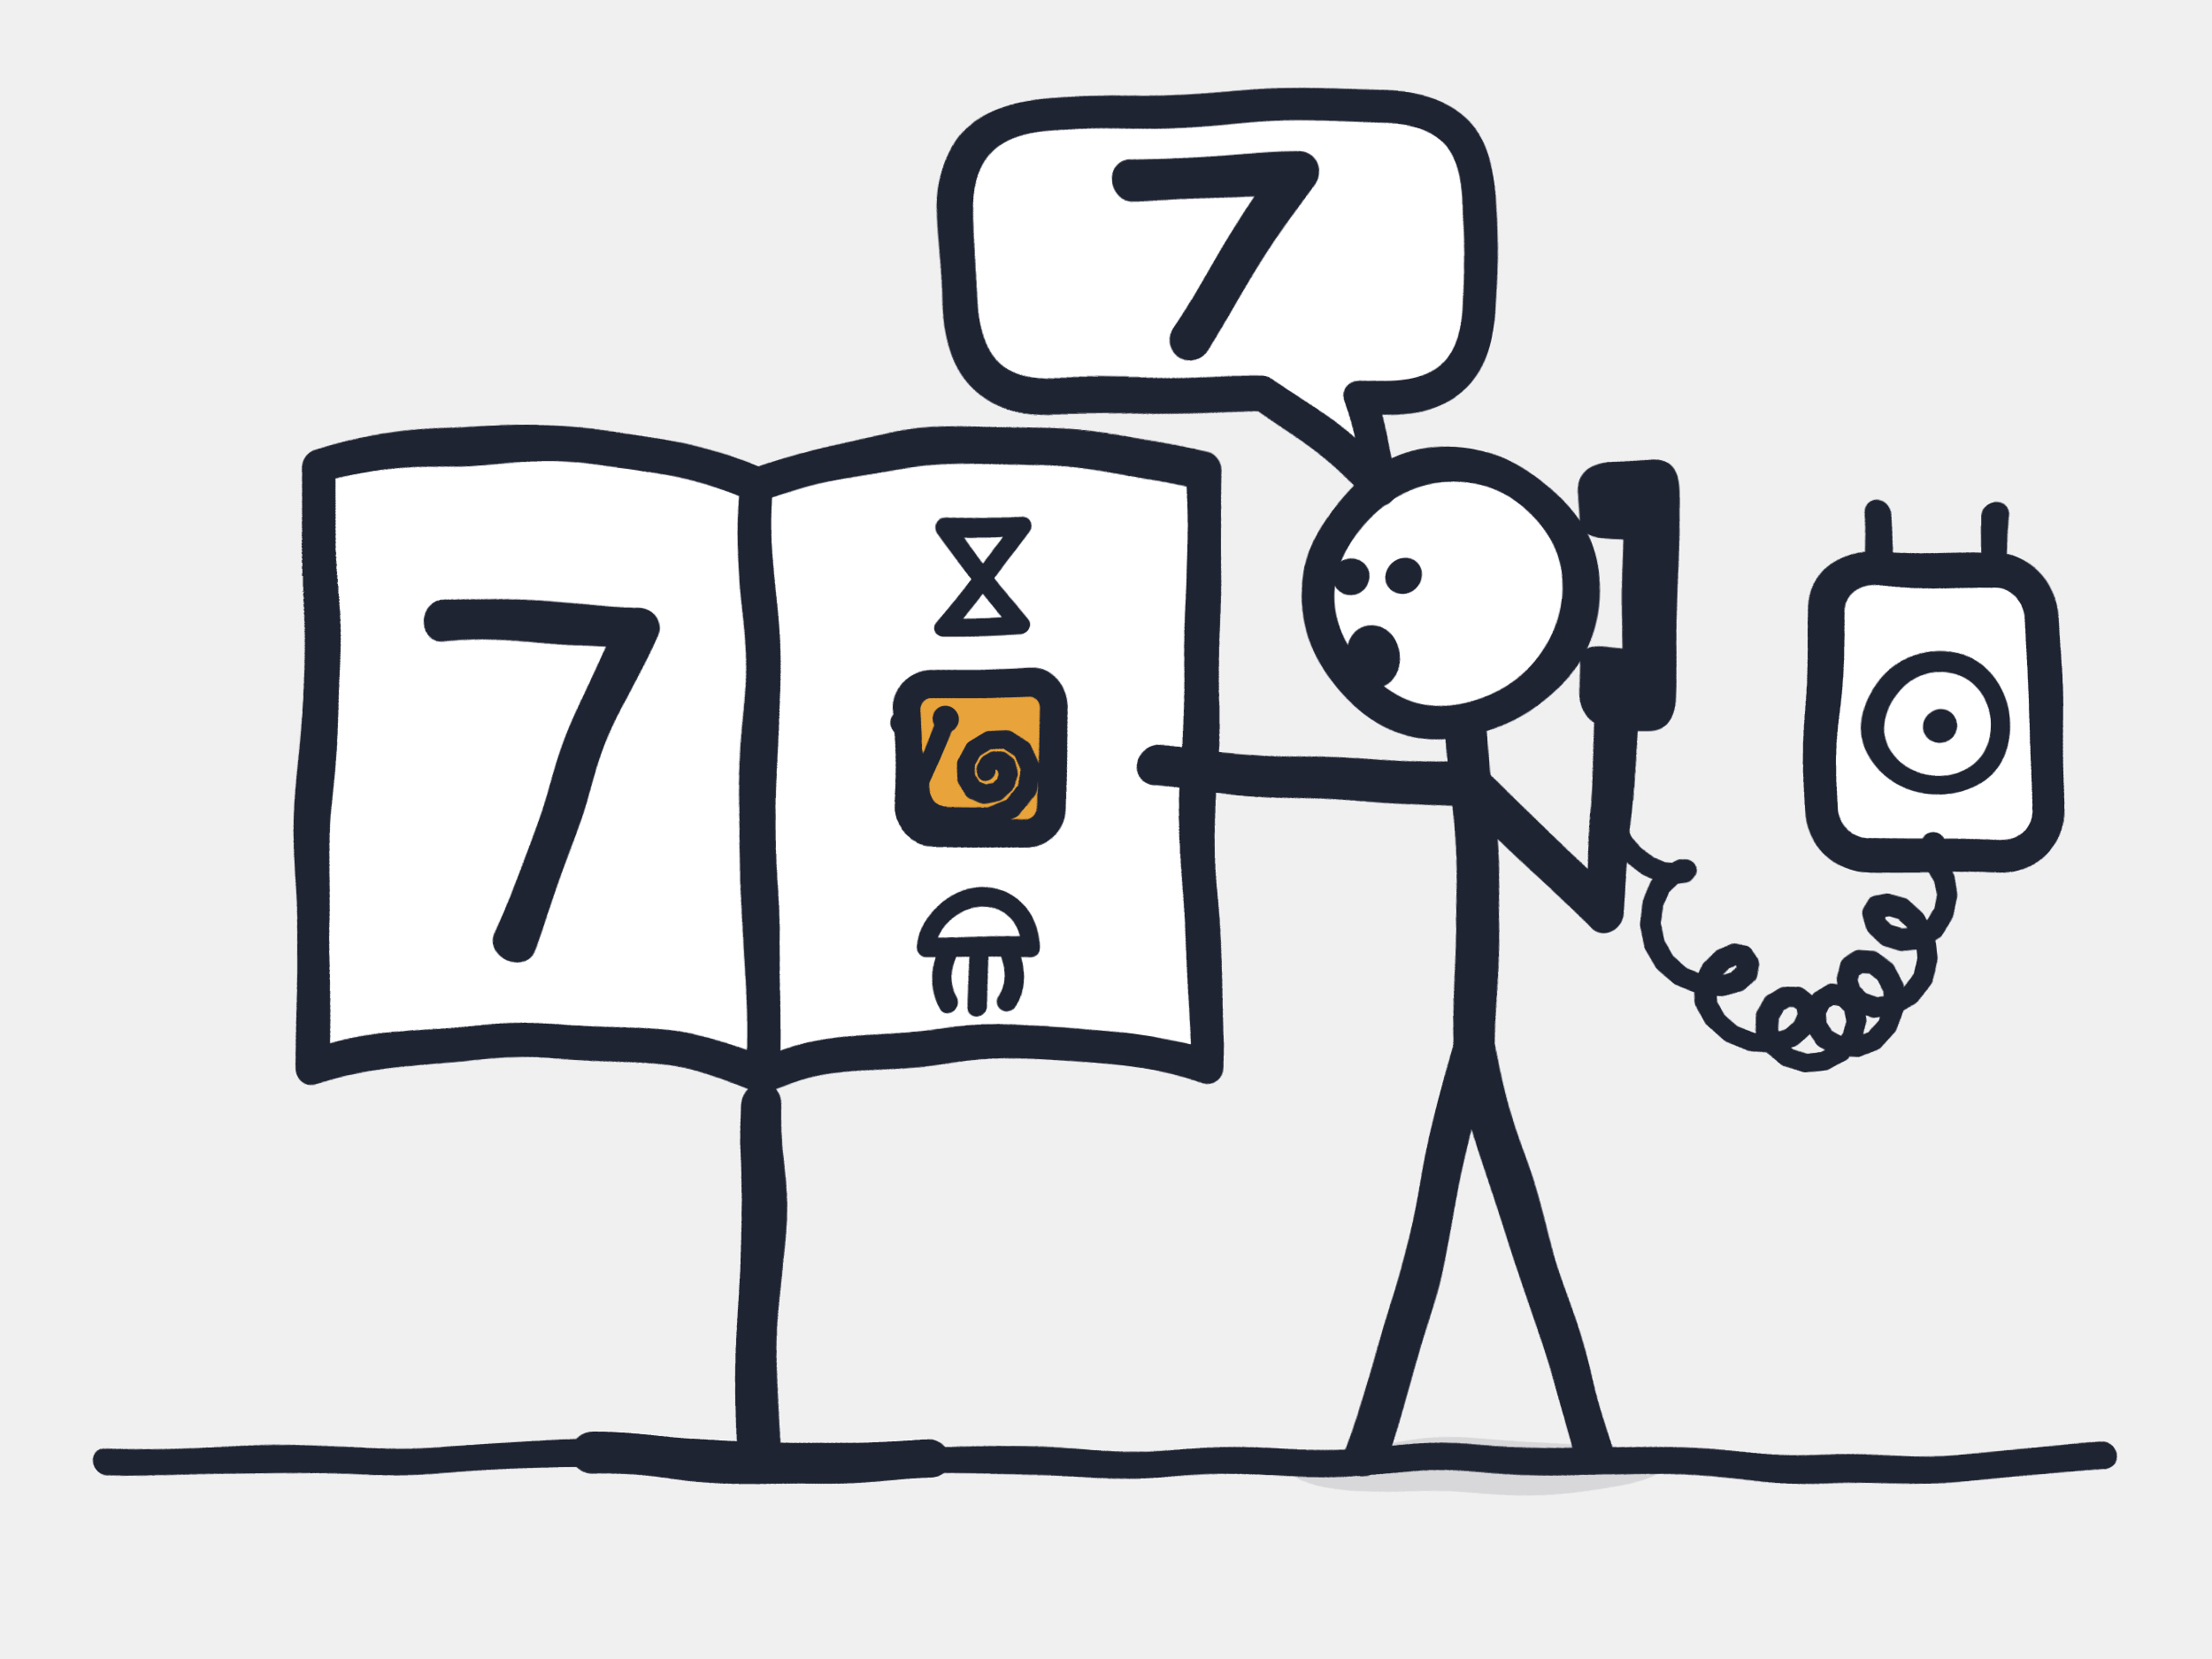
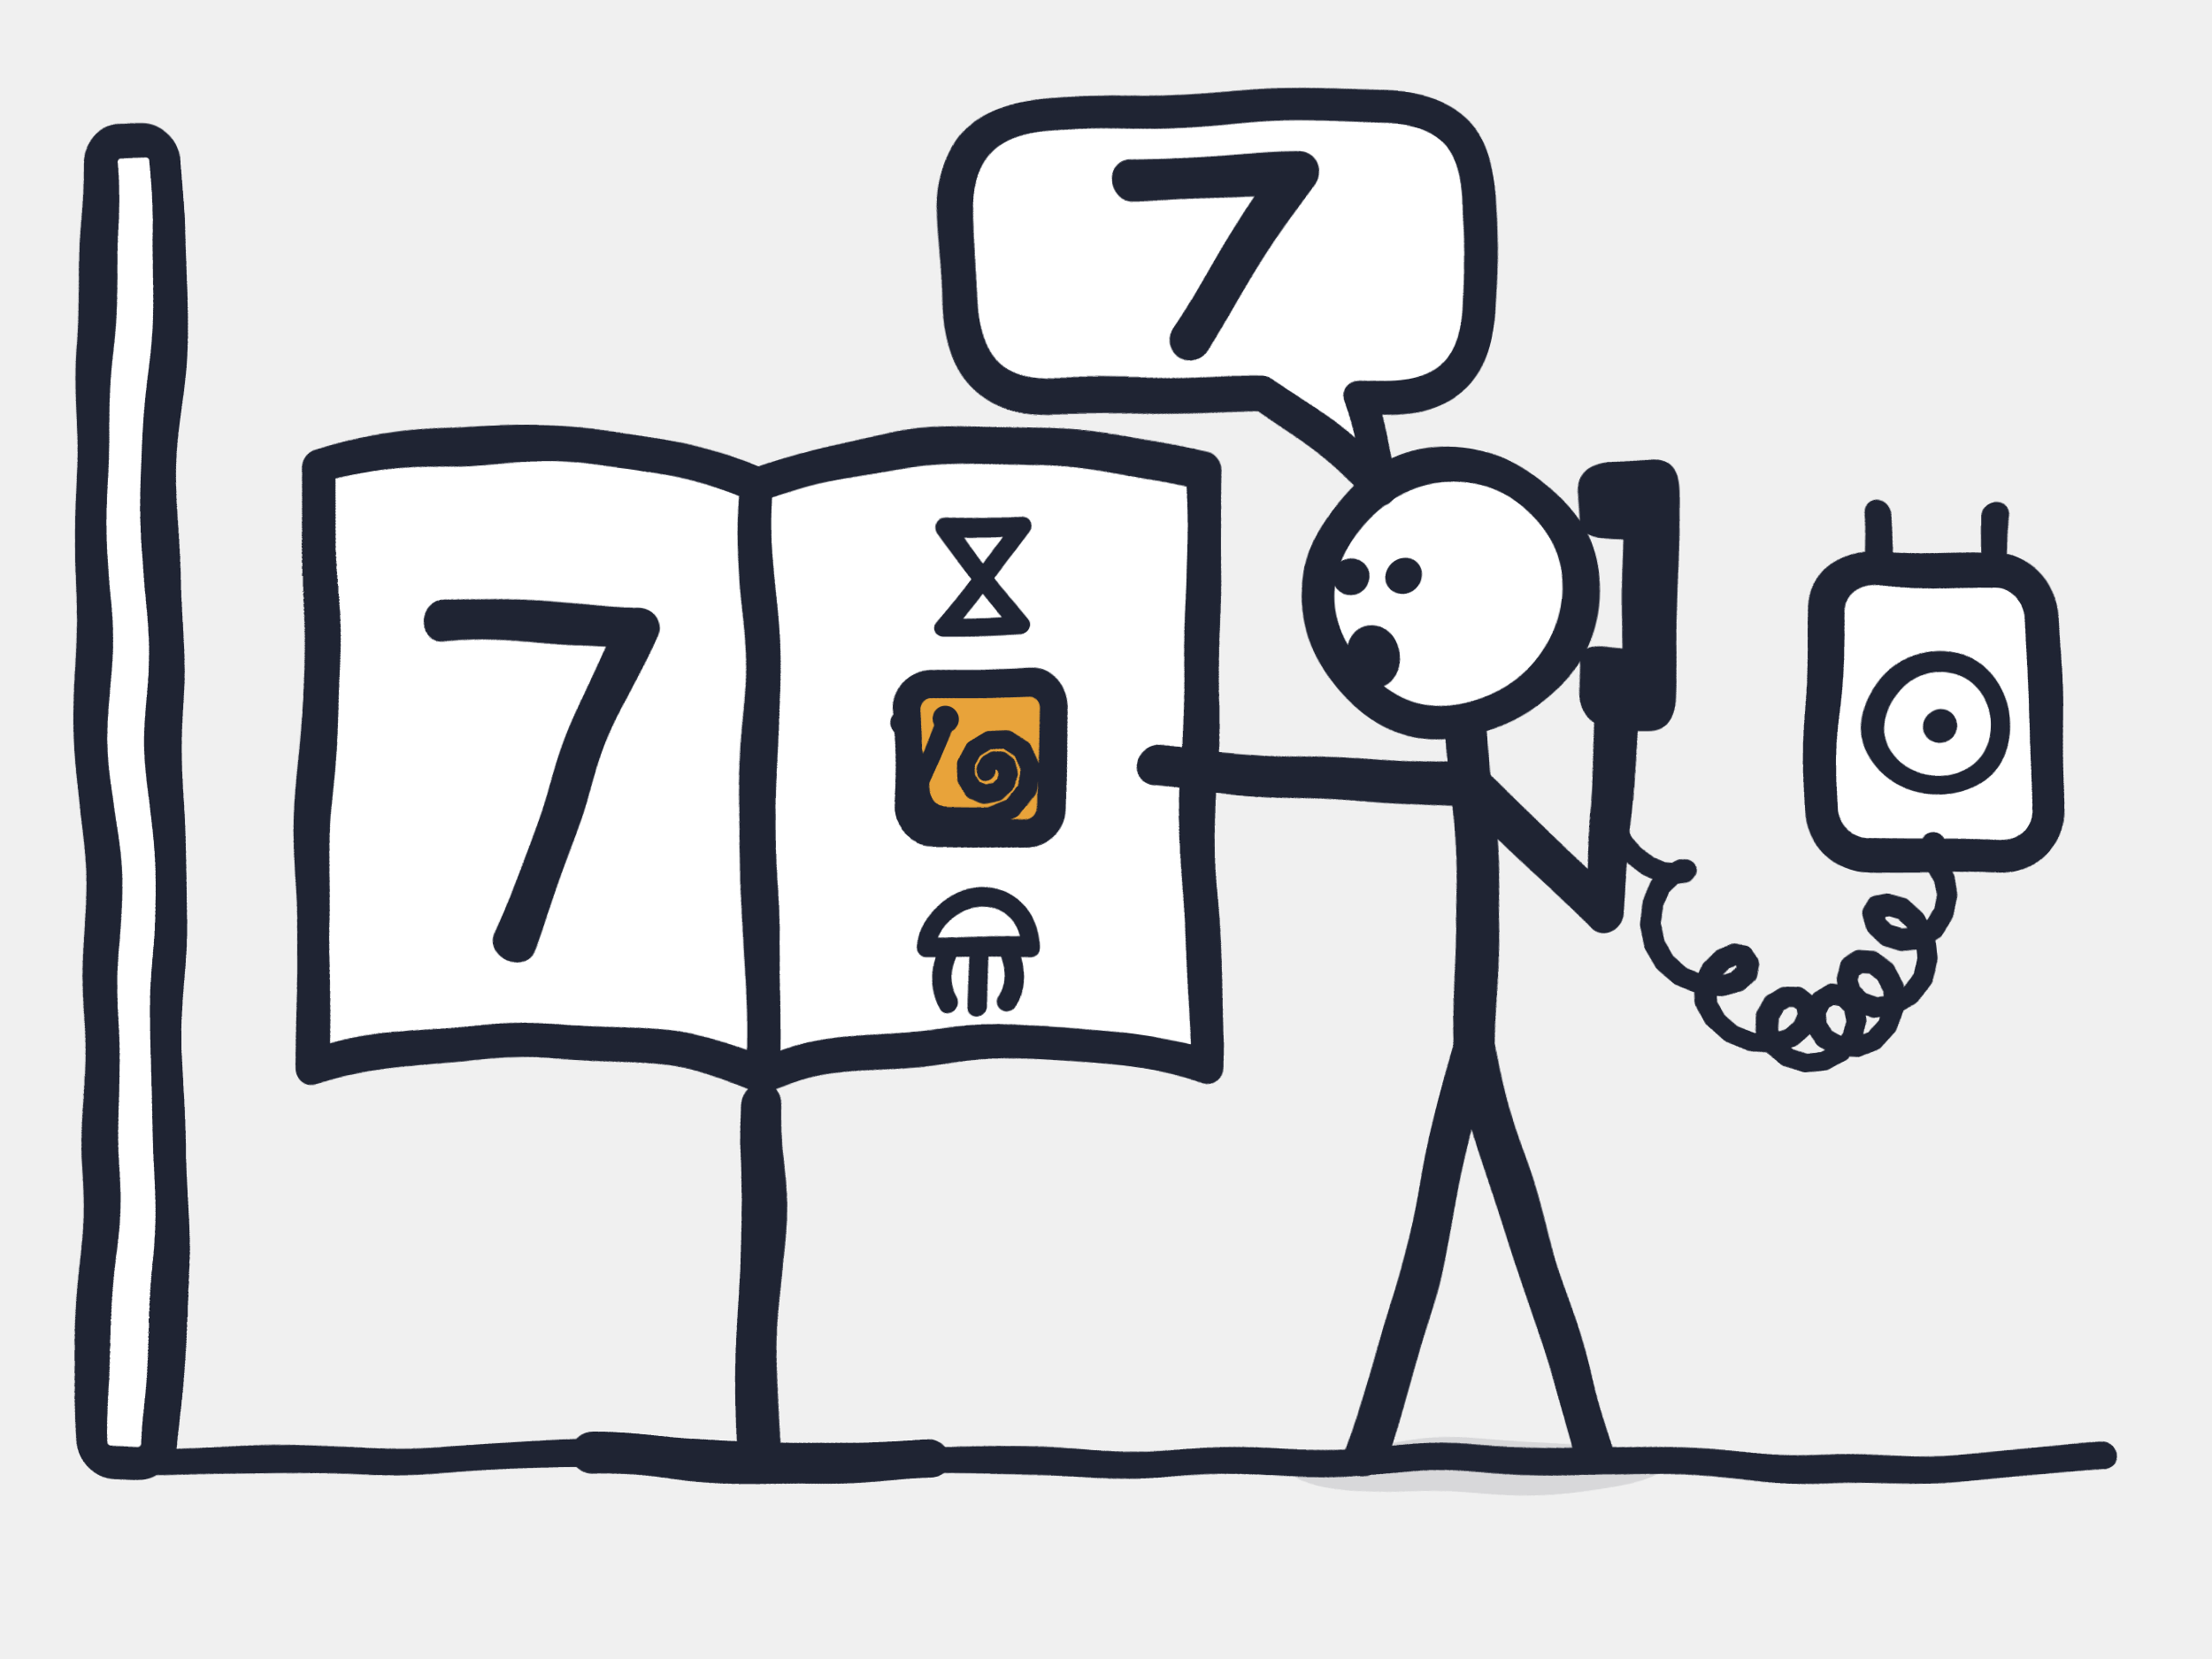
<svg xmlns="http://www.w3.org/2000/svg" viewBox="0 0 320 240" width="320" height="240">
  <defs>
    <filter id="wa3-w" filterUnits="userSpaceOnUse" x="0" y="0" width="320" height="240">
      <feTurbulence type="fractalNoise" baseFrequency="0.03" numOctaves="2" seed="35" result="n" />
      <feDisplacementMap in="SourceGraphic" in2="n" scale="4" xChannelSelector="R" yChannelSelector="G" />
    </filter>
    <style>
      .k{fill:none;stroke:#1f2433;stroke-width:6;stroke-linecap:round;stroke-linejoin:round}
      .t{stroke-width:4}
      .f{stroke-width:3}
      .w{fill:#fff;stroke:#1f2433;stroke-width:5;stroke-linejoin:round}
      .a{fill:#e8a33a;stroke:#1f2433;stroke-width:5;stroke-linejoin:round}
      .i{fill:#1f2433}
      .o{fill:none;stroke:#e8a33a;stroke-width:5;stroke-linecap:round}
    </style>
    <g id="wa3-gs" class="k t">
      <path d="M1.8 3L1.6 2.2L2.1 1.2L3.2 0.6L4.7 0.7L6 1.7L6.6 3.6L6.1 5.7L4.4 7.3L1.8 7.8L-0.8 6.8L-2.6 4.3L-2.9 1.1L-1.3 -2L1.9 -3.9L5.8 -3.9L9.3 -1.6L11.2 2.4L10.7 6.9L7.7 10.7L3 12.5H-6Q-13 12.5 -13 5" />
      <path d="M-13 5L-16 -6M-13 5L-8 -7" />
      <circle class="i" cx="-16.5" cy="-7.5" r="2.8" style="stroke:none" />
      <circle class="i" cx="-7.5" cy="-8.5" r="2.8" style="stroke:none" />
    </g>
    <g id="wa3-ge" class="k t">
      <path d="M-12 1Q0 -12 12 1Q0 13 -12 1Z" />
      <circle class="i" cx="0" cy="1" r="3.4" style="stroke:none" />
      <path d="M-5 -9L-7 -13M5 -9L7 -13" />
    </g>
    <g id="wa3-gw" class="k t">
      <path d="M-12 2Q-6 -10 0 0T12 -2" />
      <circle class="i" cx="-4" cy="10" r="2.6" style="stroke:none" />
      <circle class="i" cx="4" cy="10" r="2.6" style="stroke:none" />
    </g>
    <g id="wa3-gt" class="k t">
      <path d="M-10 11L0 -3L10 11Z" />
      <circle cx="0" cy="-8" r="4.5" />
    </g>
    <g id="wa3-gh" class="k t">
      <path d="M-8 -11H8L-8 11H8Z" />
    </g>
    <g id="wa3-gm" class="k t">
      <path d="M-11 0A11 10 0 0 1 11 0Z" />
      <path d="M-6 0Q-9 6 -6 11M0 0V12M6 0Q9 6 6 11" />
    </g>
    <path id="wa3-rc" class="i" d="M-3 -24H3Q9 -24 9 -18V-13Q9 -10 5 -10H2V10H5Q9 10 9 13V18Q9 24 3 24H-3Q-8 24 -8 18V-18Q-8 -24 -3 -24Z" />
    <g id="wa3-ph">
      <path class="k t" d="M-9 -22V-30M9 -22V-30" />
      <rect class="w" x="-16" y="-22" width="32" height="42" rx="7" />
      <circle class="w" cx="0" cy="0" r="9" style="stroke-width:3" />
      <circle class="i" cx="0" cy="0" r="2.4" />
    </g>
  </defs>
  <g filter="url(#wa3-w)">
    <ellipse cx="214" cy="213" rx="26" ry="4" fill="#1f2433" opacity=".12" />
    <path class="k t" d="M16 212C96 209 210 214 304 211" />
+     <rect class="w" x="14" y="20" width="10" height="192" rx="3" />
    <path class="k" d="M110 160V211M86 211H134" />
    <path class="w" d="M110 70Q84 60 46 68V154Q84 146 110 156Z" />
    <path class="w" d="M110 70Q136 60 174 68V154Q136 146 110 156Z" />
    <path class="k" d="M64 90H92L74 136" />
    <use href="#wa3-gh" transform="translate(142 83) scale(0.7)" />
    <rect class="a" x="131" y="99" width="22" height="22" rx="3.7" style="stroke-width:4" />
    <use href="#wa3-gs" transform="translate(142 110) scale(0.7)" />
    <use href="#wa3-gm" transform="translate(142 137) scale(0.7)" />
    <use href="#wa3-ph" transform="translate(280 104)" />
    <path class="k f" d="M280 122L279.5 123L278.7 123.8L278 124.1L277.6 124.1L277.7 124L278.3 124.1L279.3 124.6L280.4 125.7L281.3 127.4L281.7 129.7L281.1 132L279.6 134L277.2 135.3L274.6 135.5L272.5 134.9L271.2 133.7L270.9 132.3L271.6 131.2L273.1 130.9L275 131.4L276.8 133L278.1 135.3L278.4 138.1L277.7 140.9L276 143.1L273.6 144.5L271 144.8L268.7 144L267.2 142.6L266.6 140.8L267.1 139.2L268.5 138.4L270.4 138.5L272.2 139.8L273.5 142.1L273.8 144.8L273 147.5L271.1 149.7L268.6 150.8L266 150.7L263.7 149.5L262.4 147.6L262.1 145.5L262.9 143.7L264.4 142.8L266.2 143.1L267.7 144.5L268.3 146.8L267.8 149.3L266.2 151.6L263.8 153.1L261.1 153.5L258.4 152.7L256.4 150.9L255.4 148.6L255.5 146.2L256.5 144.2L258 143.2L259.6 143.2L260.8 144.2L261.1 145.9L260.4 147.8L258.7 149.5L256.2 150.5L253.4 150.5L250.7 149.4L248.7 147.4L247.5 144.9L247.4 142.1L248.2 139.8L249.6 138.1L251.2 137.3L252.5 137.5L253.2 138.5L252.9 139.9L251.6 141.2L249.4 142.1L246.7 142.2L243.9 141.3L241.5 139.4L239.8 136.8L239 133.8L239.3 130.8L240.3 128.4L241.9 126.7L243.3 125.9L243.9 125.9L243.6 126.3L242.5 126.5L240.6 126.3L238.6 125.4L236.6 123.8L234.9 121.8L233.8 119.5L233.1 117.2L232.8 115.2L232.5 113.4L232 112" />
    <path class="k" d="M214 152L198 211M214 152L230 211" />
    <path class="k" d="M214 152L212 104" />
    <path class="k" d="M212 114L168 110" />
    <path class="k" d="M212 114L232 132L234 104" />
    <g transform="translate(236 86) scale(-.8 .8)">
      <use href="#wa3-rc" />
    </g>
    <circle class="w" cx="210" cy="86" r="19" />
    <circle class="i" cx="204" cy="83" r="2.8" />
    <circle class="i" cx="196" cy="83" r="2.8" />
    <ellipse class="i" cx="199" cy="95" rx="4" ry="4.5" />
    <path class="w" d="M152 16H200Q214 16 214 30V44Q214 58 200 58H196L200 70L182 58H152Q138 58 138 44V30Q138 16 152 16Z" />
    <path class="k" d="M164 26H188L172 50" />
  </g>
</svg>
